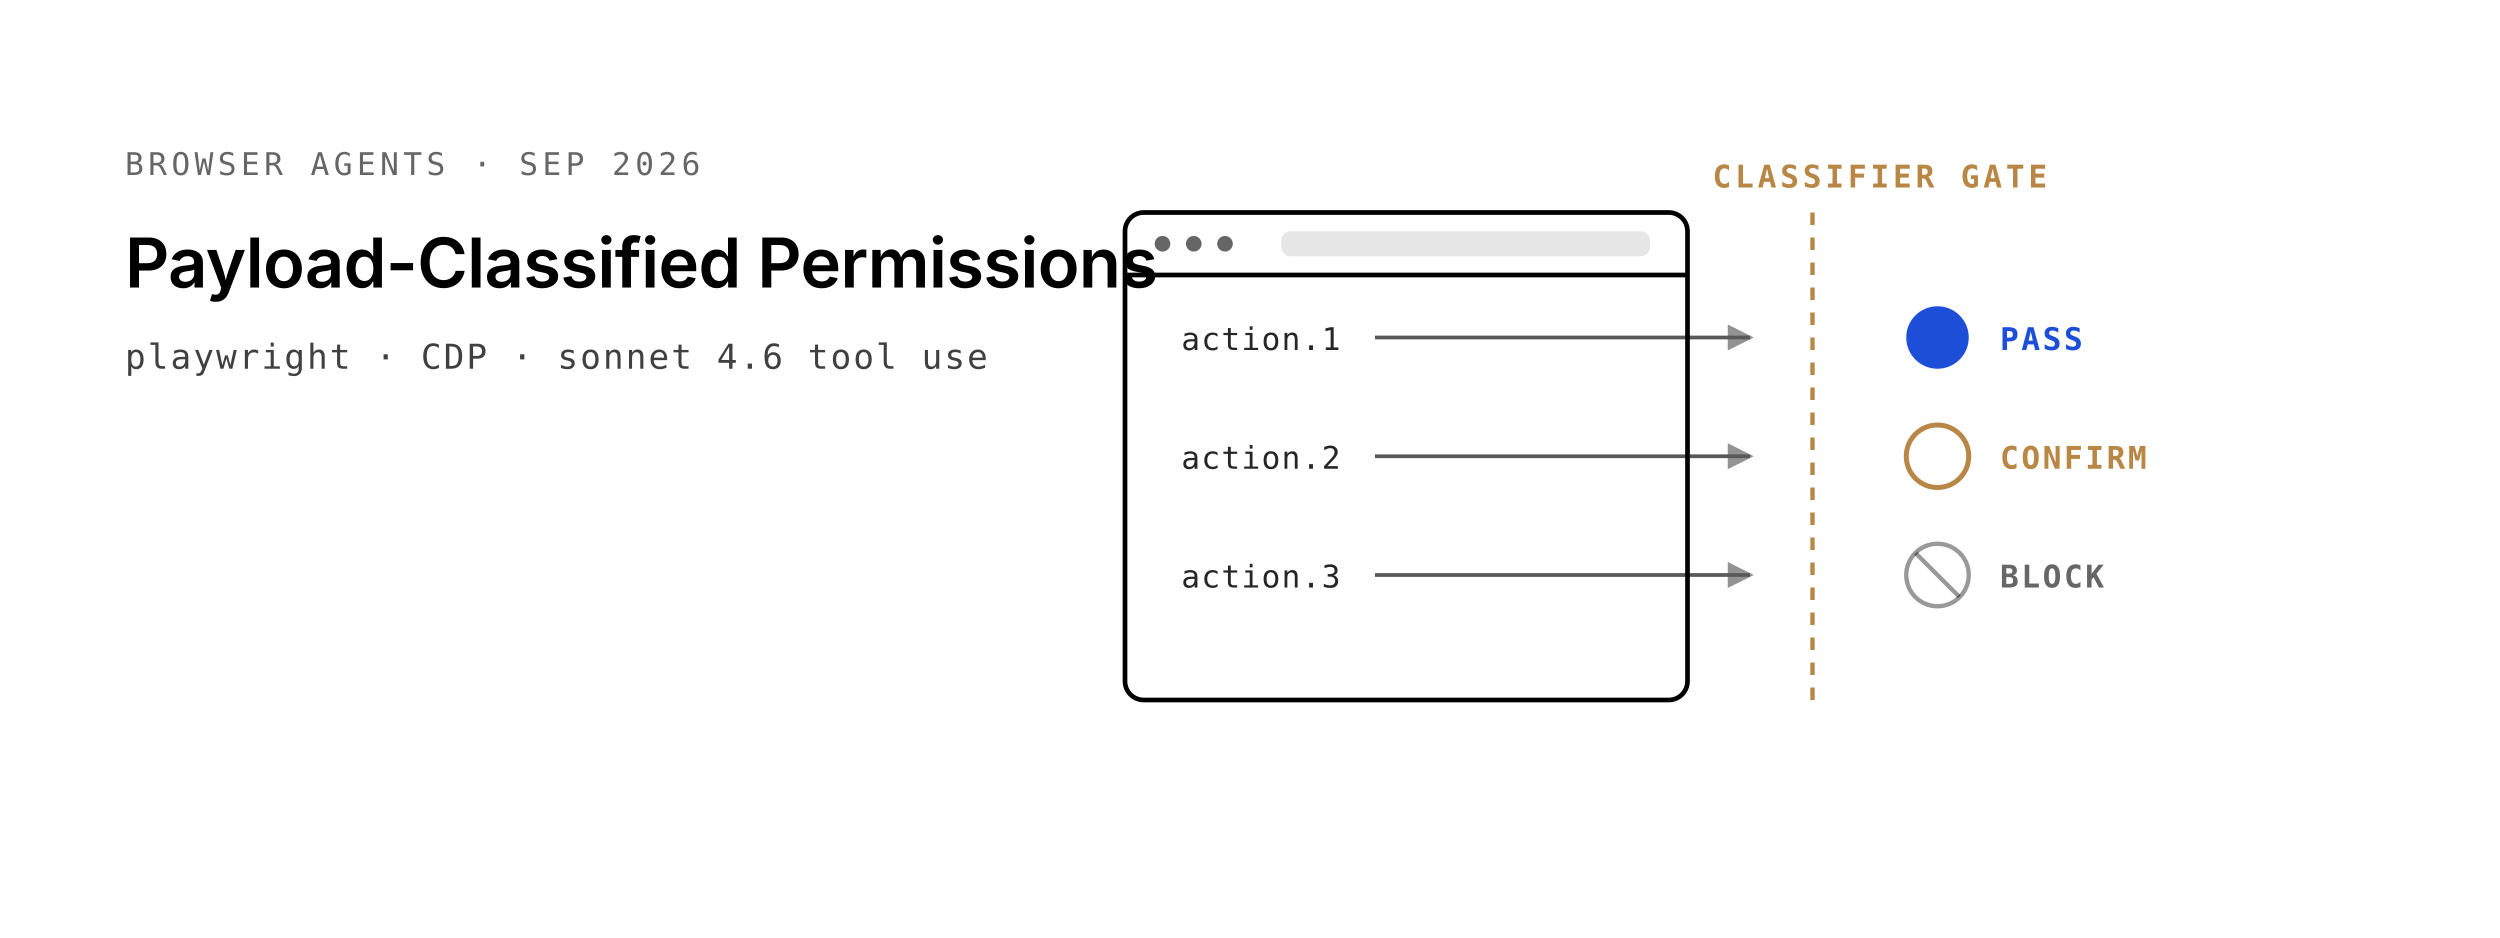
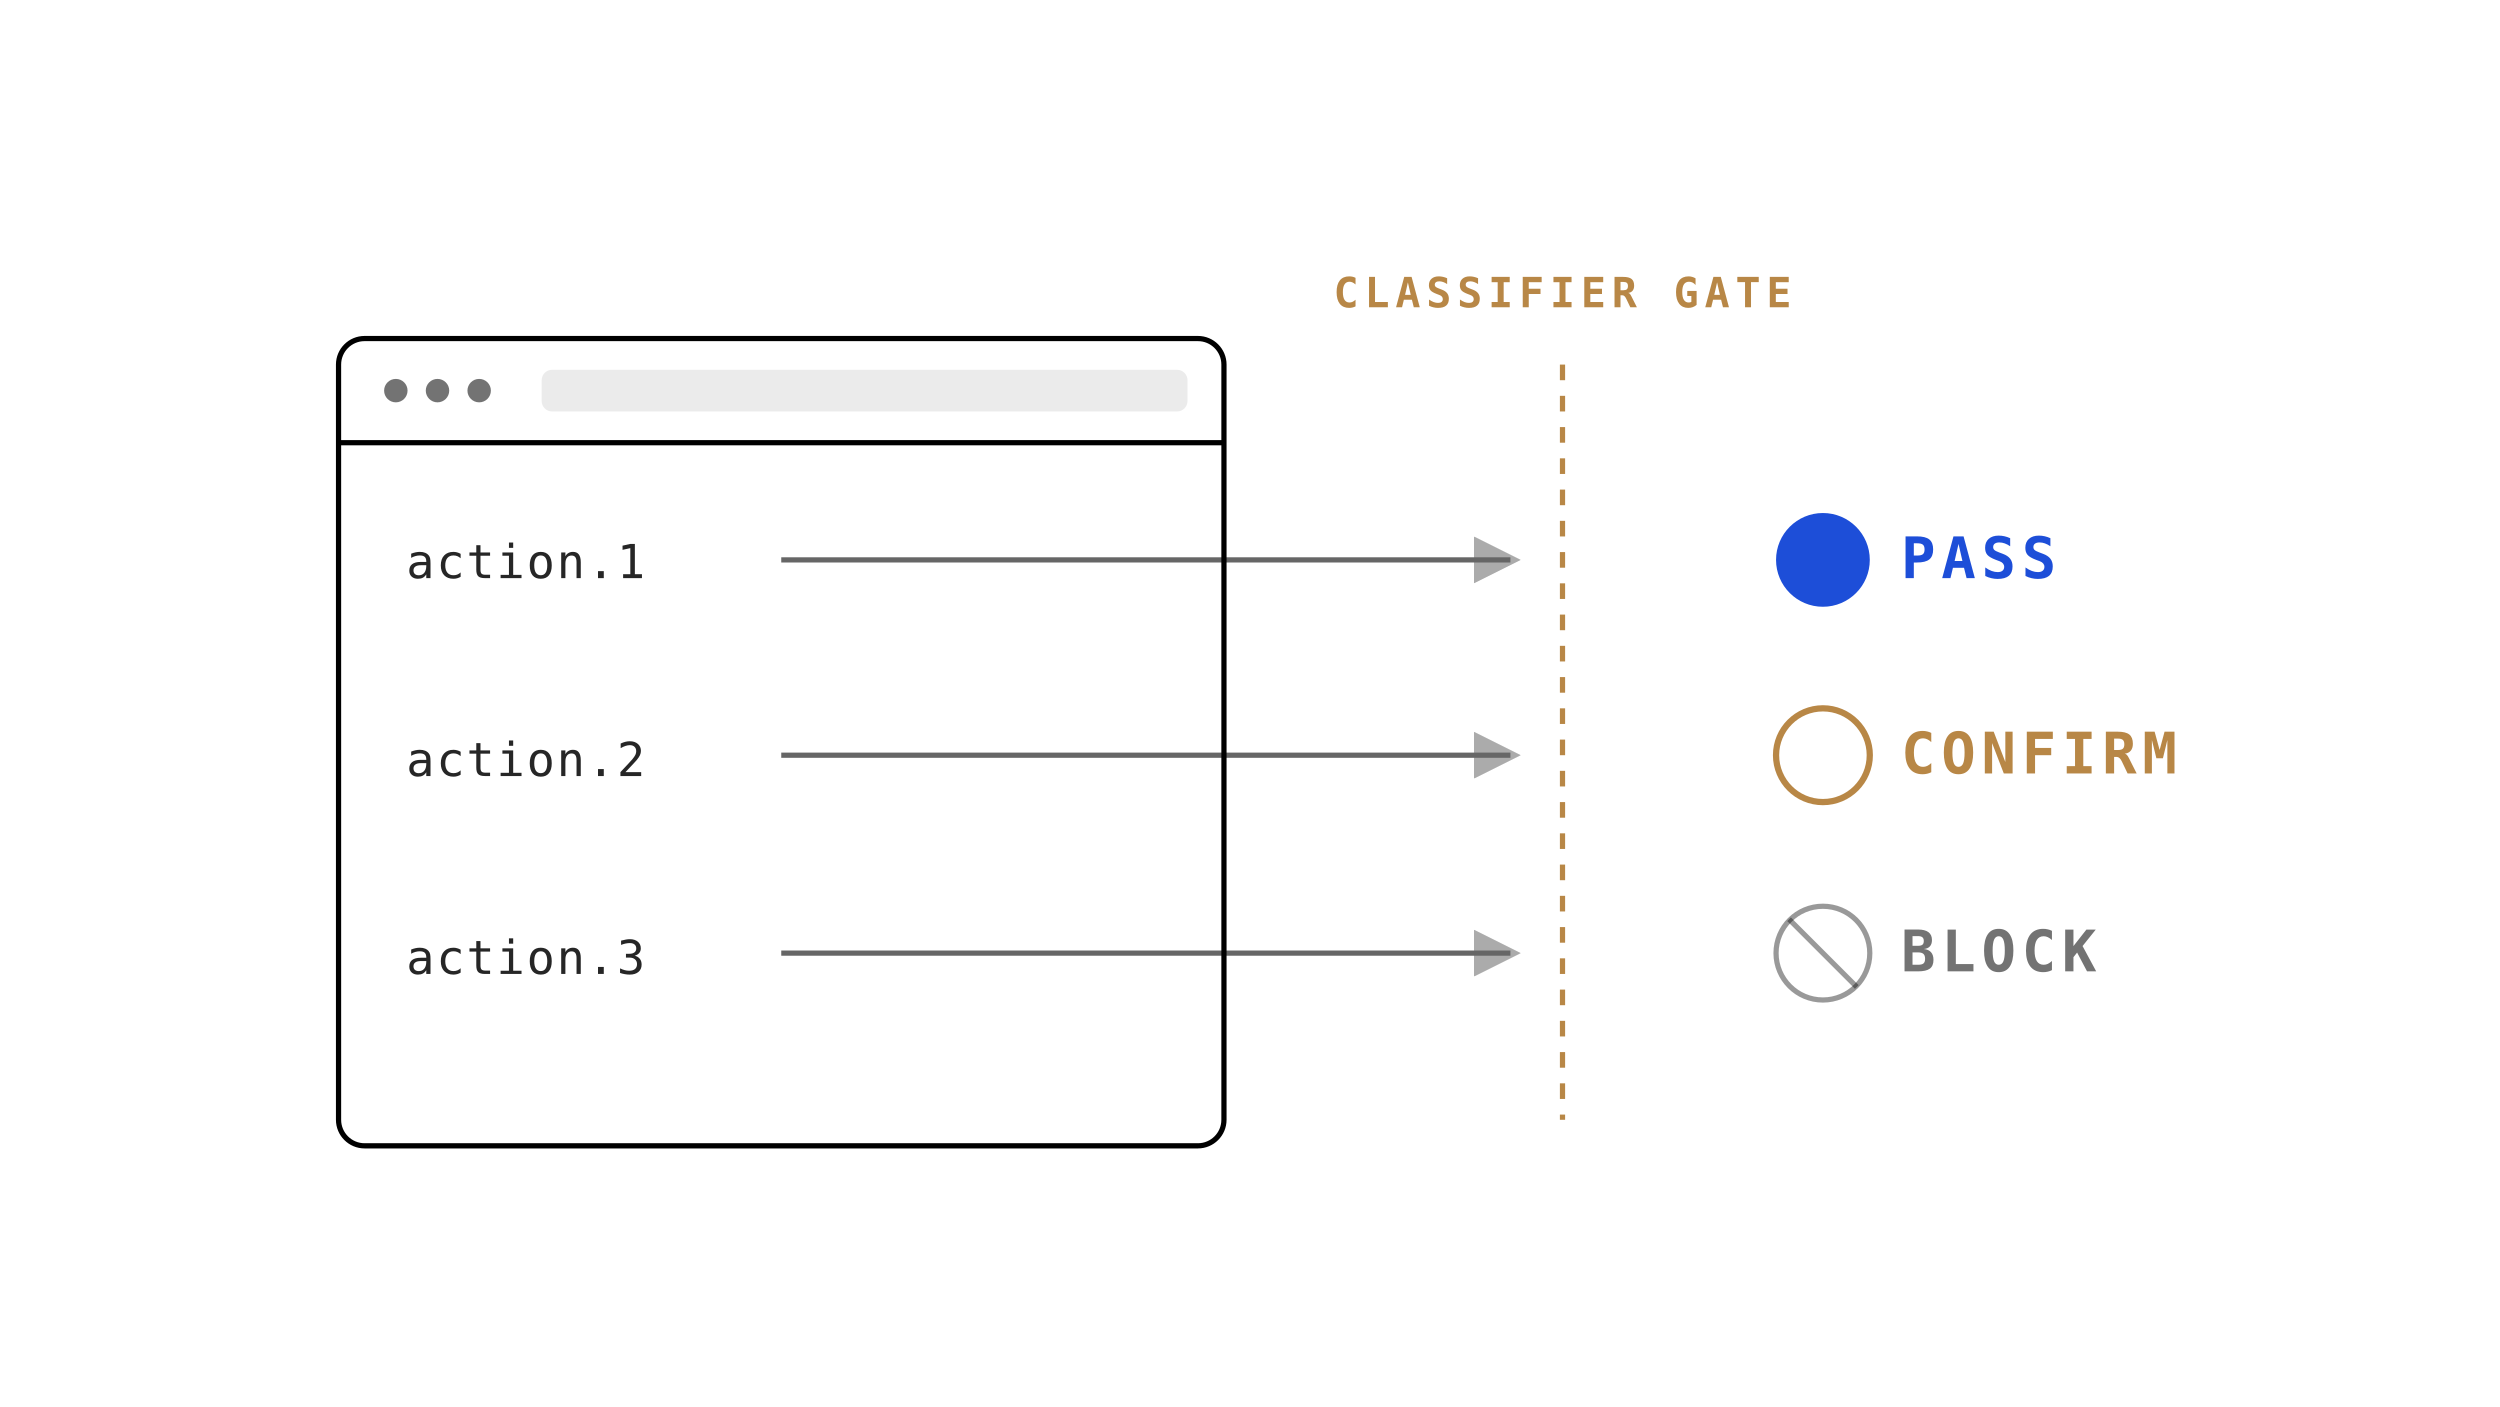
- <svg xmlns="http://www.w3.org/2000/svg" viewBox="0 0 800 300" fill="none" role="img" aria-label="Browser agent schematic: Claude Sonnet 4.6 proposing actions, each payload classified into pass, confirm, or block tiers">
-   <style>
-     .label { font: 500 11px "JetBrains Mono", ui-monospace, monospace; fill: currentColor; letter-spacing: 0.06em; }
-     .big   { font: 600 22px "Space Grotesk", "Inter", sans-serif; fill: currentColor; letter-spacing: -0.01em; }
-     .kick  { font: 500 10px "JetBrains Mono", ui-monospace, monospace; fill: currentColor; opacity: 0.6; letter-spacing: 0.14em; text-transform: uppercase; }
-     .node  { stroke: currentColor; stroke-width: 1.5; fill: none; }
-     .frame { stroke: currentColor; stroke-width: 1.5; fill: none; }
-     .edge  { stroke: currentColor; stroke-width: 1.2; fill: none; opacity: 0.65; }
-     .gate  { stroke: #b88746; stroke-width: 1.4; stroke-dasharray: 4 4; fill: none; }
-     .gatelabel { font: 600 10px "JetBrains Mono", ui-monospace, monospace; fill: #b88746; letter-spacing: 0.12em; }
-     .tierlabel { font: 600 10px "JetBrains Mono", ui-monospace, monospace; letter-spacing: 0.08em; }
-     .accent-fill { fill: #1d4ed8; }
-     .bronze-stroke { stroke: #b88746; stroke-width: 1.6; fill: none; }
-     .dim-stroke { stroke: currentColor; stroke-width: 1.4; opacity: 0.4; fill: none; }
-     .mono { font: 500 10px "JetBrains Mono", ui-monospace, monospace; fill: currentColor; opacity: 0.85; letter-spacing: 0.04em; }
-   </style>
-   <text class="kick" x="40" y="56">BROWSER AGENTS · SEP 2026</text>
-   <text class="big" x="40" y="92">Payload-Classified Permissions</text>
-   <text class="label" x="40" y="118" opacity="0.75">playwright · CDP · sonnet 4.6 tool use</text>
-   <rect class="frame" x="360" y="68" width="180" height="156" rx="6" />
-   <line class="frame" x1="360" y1="88" x2="540" y2="88" />
-   <circle cx="372" cy="78" r="2.5" fill="currentColor" opacity="0.6" />
-   <circle cx="382" cy="78" r="2.5" fill="currentColor" opacity="0.6" />
-   <circle cx="392" cy="78" r="2.5" fill="currentColor" opacity="0.6" />
-   <rect x="410" y="74" width="118" height="8" rx="3" fill="currentColor" opacity="0.1" />
-   <text class="mono" x="378" y="112">action.1</text>
-   <path class="edge" d="M 440 108 L 560 108" marker-end="url(#arrowhead)" />
-   <text class="mono" x="378" y="150">action.2</text>
-   <path class="edge" d="M 440 146 L 560 146" marker-end="url(#arrowhead)" />
-   <text class="mono" x="378" y="188">action.3</text>
-   <path class="edge" d="M 440 184 L 560 184" marker-end="url(#arrowhead)" />
+ <svg xmlns="http://www.w3.org/2000/svg" viewBox="0 0 960 540" fill="none">
  <defs>
-     <marker id="arrowhead" markerWidth="7" markerHeight="7" refX="6" refY="3.5" orient="auto">
-       <polygon points="0 0, 7 3.5, 0 7" fill="currentColor" opacity="0.65" />
+     <marker id="arrowhead-13" markerWidth="9" markerHeight="9" refX="7" refY="4.5" orient="auto">
+       <polygon points="0 0, 9 4.5, 0 9" fill="currentColor" opacity="0.55" />
    </marker>
  </defs>
-   <line class="gate" x1="580" y1="68" x2="580" y2="224" />
-   <text class="gatelabel" x="548" y="60" text-anchor="start">CLASSIFIER GATE</text>
-   <circle cx="620" cy="108" r="10" class="accent-fill" />
-   <text class="tierlabel" x="640" y="112" fill="#1d4ed8">PASS</text>
-   <circle cx="620" cy="146" r="10" class="bronze-stroke" />
-   <text class="tierlabel" x="640" y="150" fill="#b88746">CONFIRM</text>
-   <circle cx="620" cy="184" r="10" class="dim-stroke" />
-   <line x1="613" y1="177" x2="627" y2="191" class="dim-stroke" />
-   <text class="tierlabel" x="640" y="188" fill="currentColor" opacity="0.6">BLOCK</text>
+   <style>
+     .frame      { stroke: currentColor; stroke-width: 2;   fill: none; }
+     .edge       { stroke: currentColor; stroke-width: 2;   fill: none; opacity: 0.6; }
+     .gate       { stroke: #b88746;      stroke-width: 2;   fill: none; stroke-dasharray: 6 6; }
+     .gatelabel  { fill: #b88746;        font: 600 16px "JetBrains Mono", ui-monospace, monospace; letter-spacing: 0.14em; }
+     .mono       { fill: currentColor;   opacity: 0.85; font: 500 18px "JetBrains Mono", ui-monospace, monospace; letter-spacing: 0.04em; }
+     .accent-fill   { fill: #1d4ed8; }
+     .bronze-stroke { stroke: #b88746; stroke-width: 2.4; fill: none; }
+     .dim-stroke    { stroke: currentColor; stroke-width: 2; fill: none; opacity: 0.4; }
+     .tier       { font: 700 22px "JetBrains Mono", ui-monospace, monospace; letter-spacing: 0.1em; }
+   </style>
+   <rect class="frame" x="130" y="130" width="340" height="310" rx="10" />
+   <line class="frame" x1="130" y1="170" x2="470" y2="170" />
+   <circle cx="152" cy="150" r="4.5" fill="currentColor" opacity="0.55" />
+   <circle cx="168" cy="150" r="4.5" fill="currentColor" opacity="0.55" />
+   <circle cx="184" cy="150" r="4.5" fill="currentColor" opacity="0.55" />
+   <rect x="208" y="142" width="248" height="16" rx="4" fill="currentColor" opacity="0.08" />
+   <text class="mono" x="156" y="222">action.1</text>
+   <path class="edge" d="M 300 215 L 580 215" marker-end="url(#arrowhead-13)" />
+   <text class="mono" x="156" y="298">action.2</text>
+   <path class="edge" d="M 300 290 L 580 290" marker-end="url(#arrowhead-13)" />
+   <text class="mono" x="156" y="374">action.3</text>
+   <path class="edge" d="M 300 366 L 580 366" marker-end="url(#arrowhead-13)" />
+   <line class="gate" x1="600" y1="140" x2="600" y2="430" />
+   <text class="gatelabel" x="600" y="118" text-anchor="middle">CLASSIFIER GATE</text>
+   <circle cx="700" cy="215" r="18" class="accent-fill" />
+   <text class="tier" x="730" y="222" fill="#1d4ed8">PASS</text>
+   <circle cx="700" cy="290" r="18" class="bronze-stroke" />
+   <text class="tier" x="730" y="297" fill="#b88746">CONFIRM</text>
+   <circle cx="700" cy="366" r="18" class="dim-stroke" />
+   <line x1="687" y1="353" x2="713" y2="379" class="dim-stroke" />
+   <text class="tier" x="730" y="373" fill="currentColor" opacity="0.55">BLOCK</text>
</svg>
